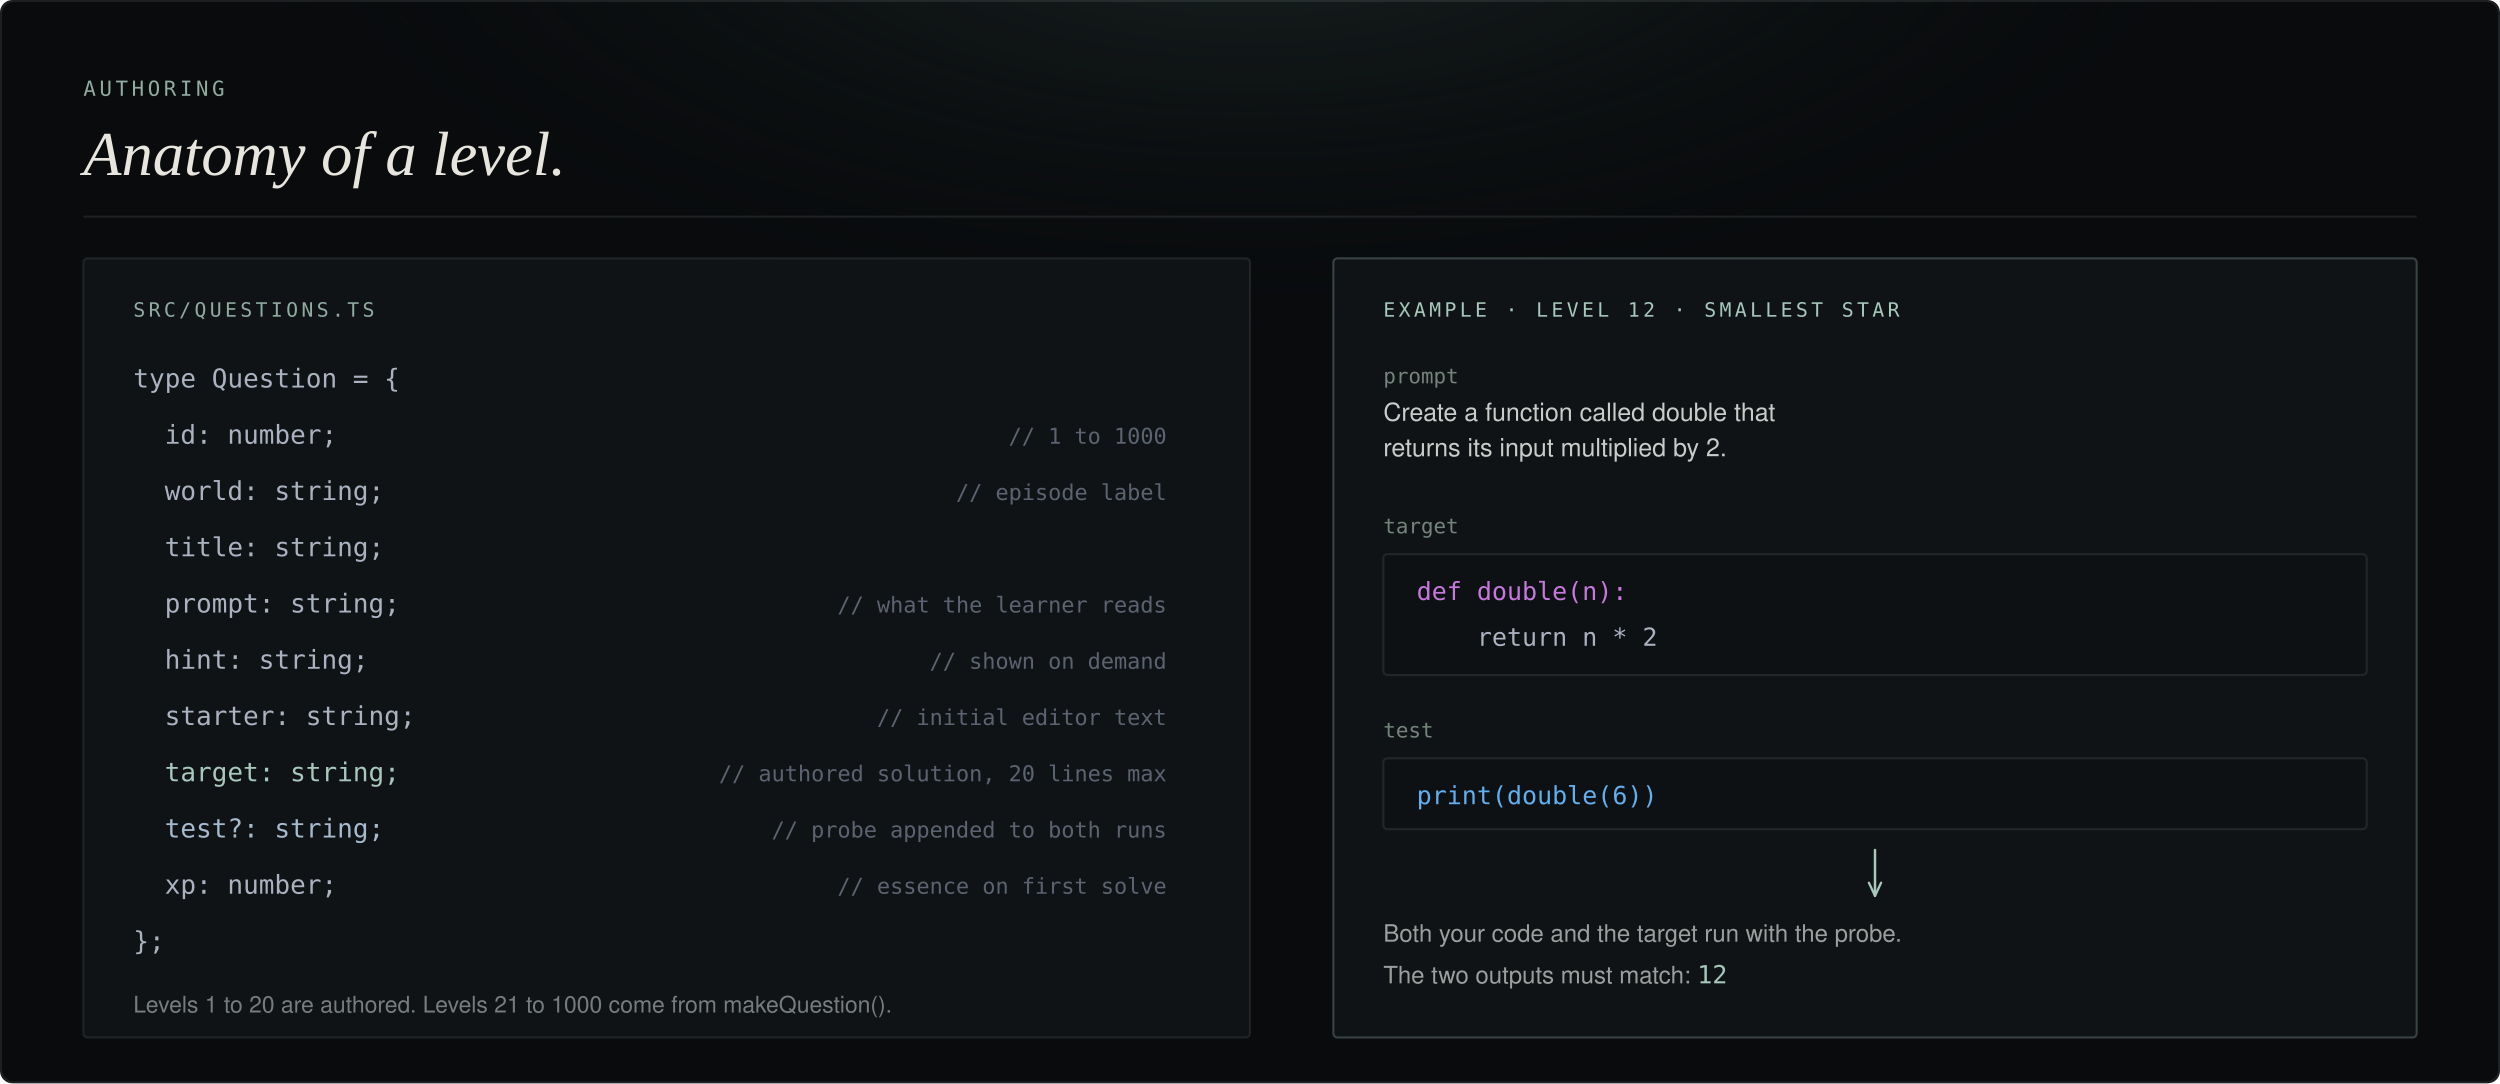
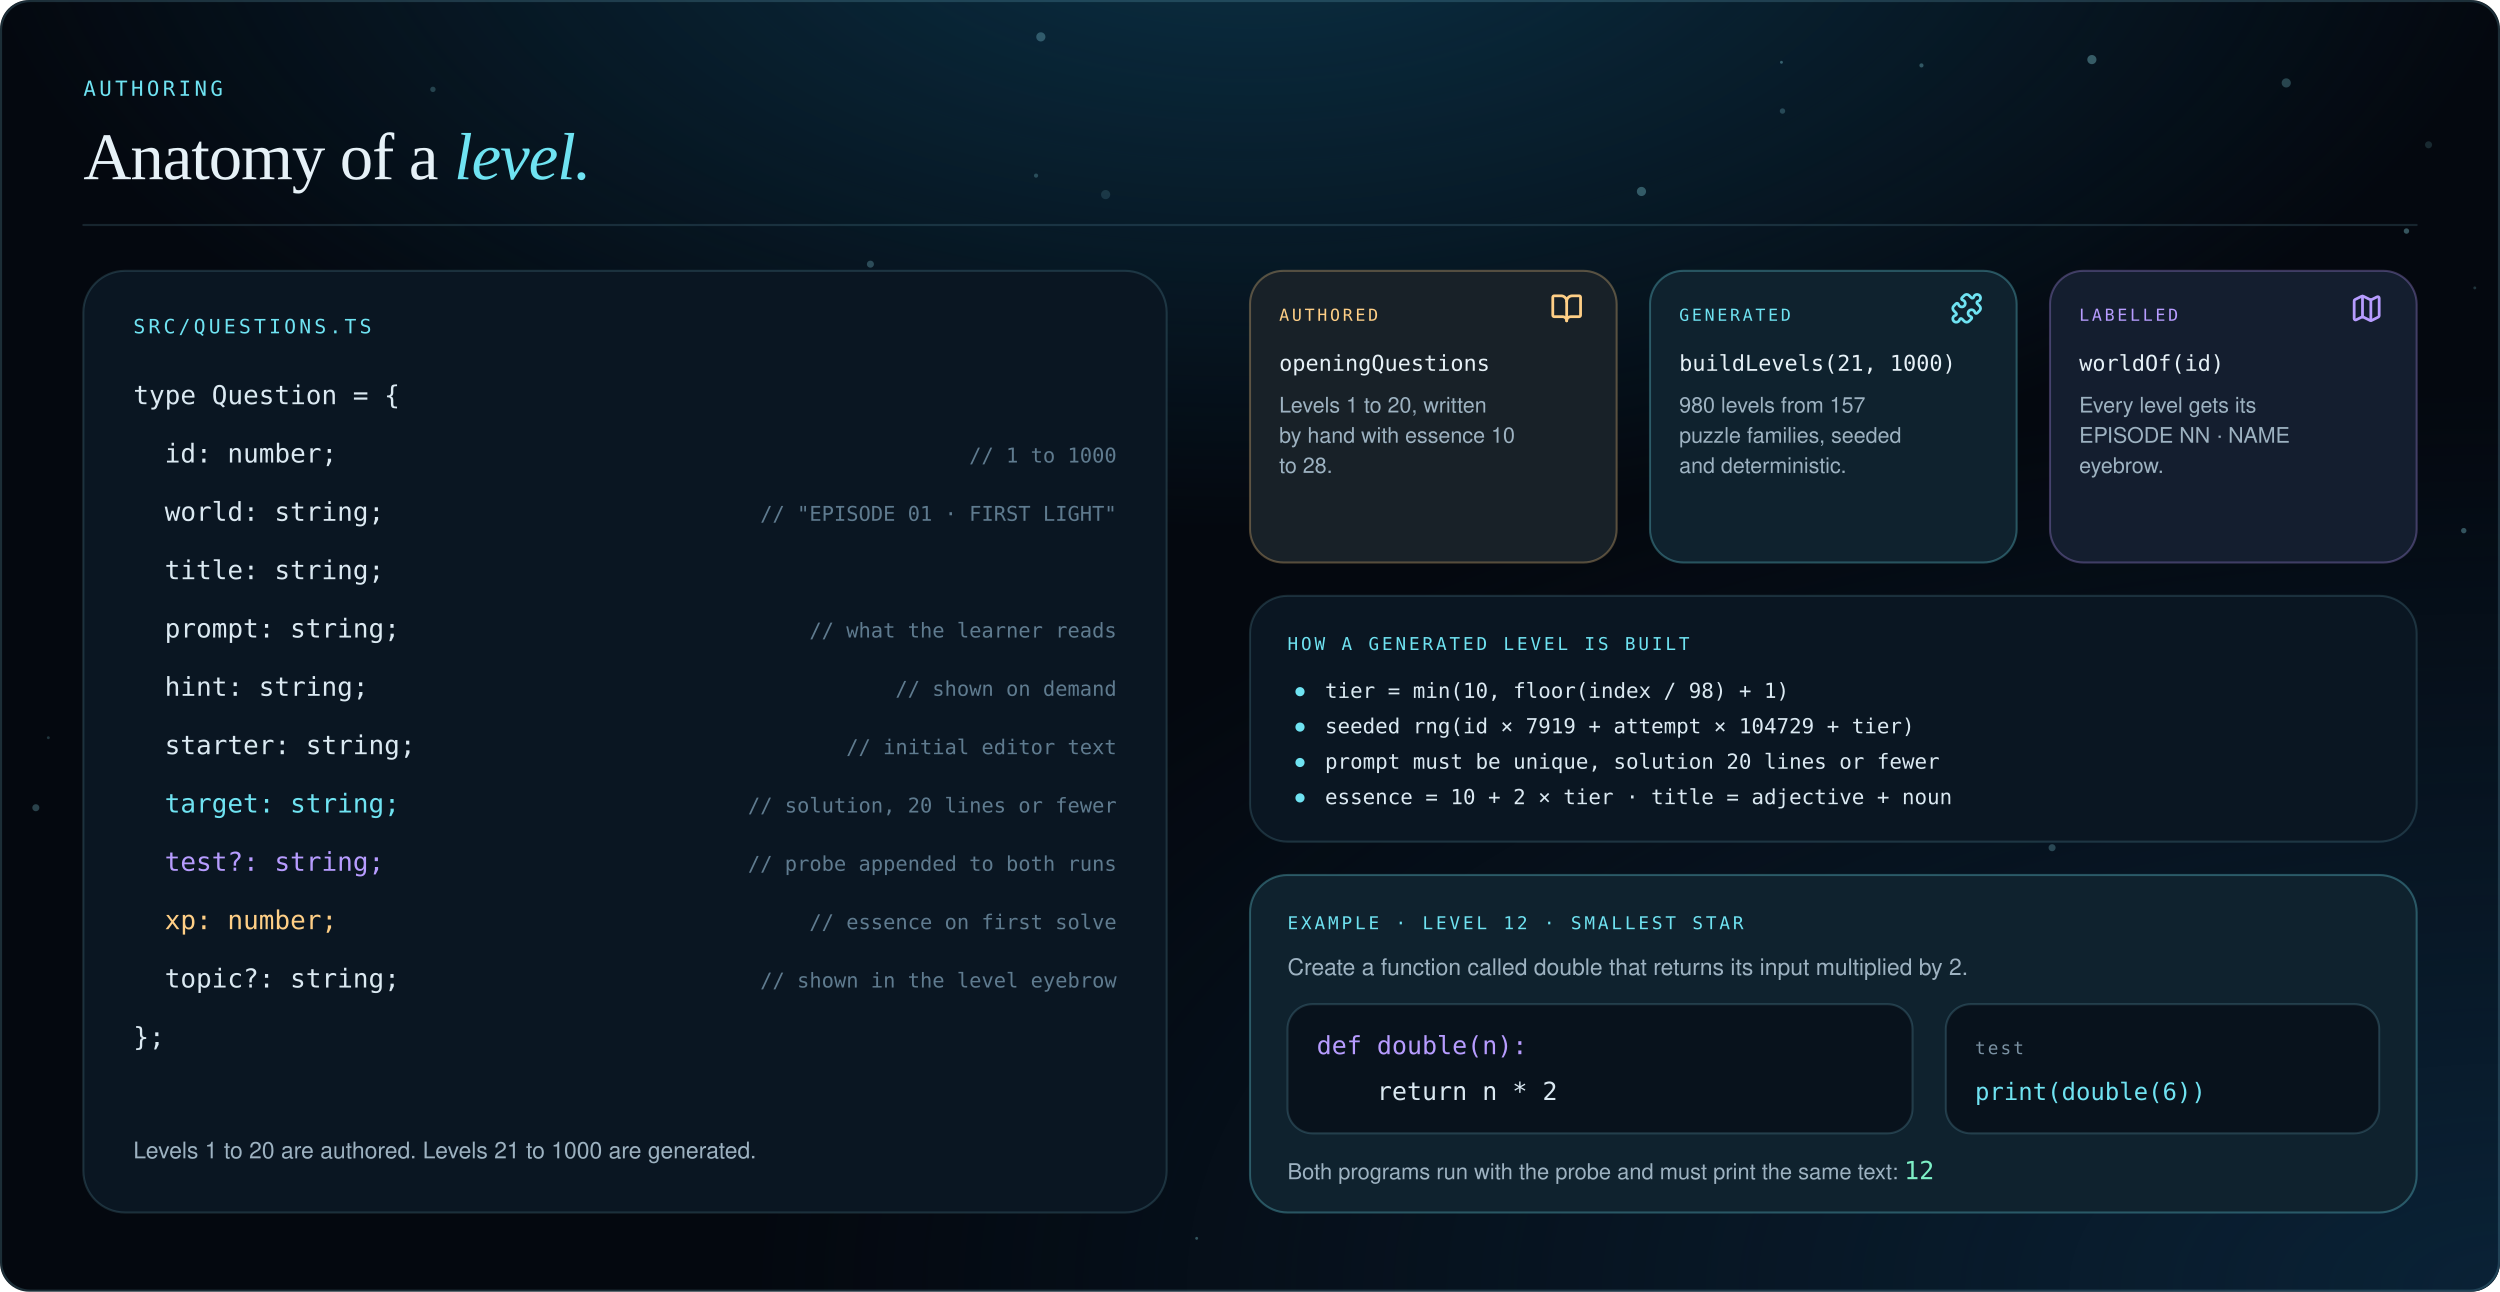
- <svg xmlns="http://www.w3.org/2000/svg" width="1200" height="520" viewBox="0 0 1200 520" role="img" aria-labelledby="t d">
+ <svg xmlns="http://www.w3.org/2000/svg" width="1200" height="620" viewBox="0 0 1200 620" role="img" aria-labelledby="t d">
  <defs>
-     <style>.s{font-family:'Playfair Display',Georgia,'Times New Roman',serif;font-style:italic}.m{font-family:'DM Mono',ui-monospace,'SF Mono',Menlo,Consolas,monospace}.b{font-family:'DM Sans','Segoe UI',Helvetica,Arial,sans-serif}</style>
+     <style>.s{font-family:'Playfair Display',Georgia,'Times New Roman',serif}.si{font-family:'Playfair Display',Georgia,'Times New Roman',serif;font-style:italic}.m{font-family:'DM Mono',ui-monospace,'SF Mono',Menlo,Consolas,monospace}.b{font-family:'DM Sans','Segoe UI',Helvetica,Arial,sans-serif}</style>
    <marker id="ar" viewBox="0 0 10 10" refX="8.5" refY="5" markerWidth="7" markerHeight="7" orient="auto-start-reverse">
-       <path d="M1 1.5L8.5 5L1 8.5" fill="none" stroke="#a8c8bb" stroke-width="1.3" stroke-linecap="round" stroke-linejoin="round" />
+       <path d="M1 1.5L8.5 5L1 8.5" fill="none" stroke="#6fe3f2" stroke-width="1.4" stroke-linecap="round" stroke-linejoin="round" />
    </marker>
-     <radialGradient id="glow" cx="50%" cy="-10%" r="75%">
-       <stop offset="0" stop-color="#1b2524" />
-       <stop offset="0.55" stop-color="#090b0d" stop-opacity="0" />
+     <radialGradient id="bgtop" cx="50%" cy="-10%" r="85%">
+       <stop offset="0" stop-color="#0b3146" />
+       <stop offset="0.6" stop-color="#0b3146" stop-opacity="0" />
    </radialGradient>
+     <radialGradient id="bgcorner" cx="100%" cy="100%" r="70%">
+       <stop offset="0" stop-color="#0a2236" />
+       <stop offset="1" stop-color="#0a2236" stop-opacity="0" />
+     </radialGradient>
+     <radialGradient id="halo">
+       <stop offset="0" stop-color="#3fd6f0" stop-opacity=".55" />
+       <stop offset=".5" stop-color="#1b8fb0" stop-opacity=".16" />
+       <stop offset="1" stop-color="#1b8fb0" stop-opacity="0" />
+     </radialGradient>
+     <radialGradient id="cellg" cx="38%" cy="34%" r="75%">
+       <stop offset="0" stop-color="#eafdff" />
+       <stop offset=".38" stop-color="#7defff" />
+       <stop offset="1" stop-color="#1a8fb4" />
+     </radialGradient>
+     <linearGradient id="btn" x1="0" y1="0" x2="0" y2="1">
+       <stop offset="0" stop-color="#9af4ff" />
+       <stop offset="1" stop-color="#6fe3f2" />
+     </linearGradient>
+     <linearGradient id="dock" x1="0" y1="0" x2="1" y2="0.4">
+       <stop offset="0" stop-color="#0f4157" />
+       <stop offset="1" stop-color="#0b2a3c" />
+     </linearGradient>
+     <linearGradient id="meter" x1="0" y1="0" x2="1" y2="0">
+       <stop offset="0" stop-color="#2aa6c4" />
+       <stop offset=".6" stop-color="#6fe3f2" />
+       <stop offset="1" stop-color="#b9fbff" />
+     </linearGradient>
  </defs>
-   <rect x="0" y="0" width="1200" height="520" rx="6" fill="#090b0d" />
-   <rect x="0" y="0" width="1200" height="520" rx="6" fill="url(#glow)" />
-   <rect x="0.5" y="0.5" width="1199" height="519" rx="6" fill="none" stroke="#dbe1e1" stroke-width="1" stroke-opacity="0.1" />
-   <text x="40" y="46" class="m" font-size="10" fill="#92ab9f" letter-spacing="1.7" xml:space="preserve">AUTHORING</text>
-   <text x="40" y="84" class="s" font-size="30" fill="#e8e5df" xml:space="preserve">Anatomy of a level.</text>
-   <line x1="40" y1="104" x2="1160" y2="104" stroke="#dbe1e1" stroke-opacity="0.1" stroke-width="1" />
-   <rect x="40" y="124" width="560" height="374" rx="2" fill="#101316" stroke="#dbe1e1" stroke-width="1" stroke-opacity="0.1" />
-   <text x="64" y="152" class="m" font-size="9.5" fill="#92ab9f" letter-spacing="1.615" xml:space="preserve">SRC/QUESTIONS.TS</text>
-   <text x="64" y="186" class="m" font-size="12.5" fill="#abb2bf" xml:space="preserve">type Question = {</text>
-   <text x="64" y="213" class="m" font-size="12.5" fill="#abb2bf" xml:space="preserve">  id: number;</text>
-   <text x="560" y="213" class="m" font-size="10.5" fill="#5c6370" text-anchor="end" xml:space="preserve">// 1 to 1000</text>
-   <text x="64" y="240" class="m" font-size="12.5" fill="#abb2bf" xml:space="preserve">  world: string;</text>
-   <text x="560" y="240" class="m" font-size="10.5" fill="#5c6370" text-anchor="end" xml:space="preserve">// episode label</text>
-   <text x="64" y="267" class="m" font-size="12.5" fill="#abb2bf" xml:space="preserve">  title: string;</text>
-   <text x="64" y="294" class="m" font-size="12.5" fill="#abb2bf" xml:space="preserve">  prompt: string;</text>
-   <text x="560" y="294" class="m" font-size="10.5" fill="#5c6370" text-anchor="end" xml:space="preserve">// what the learner reads</text>
-   <text x="64" y="321" class="m" font-size="12.5" fill="#abb2bf" xml:space="preserve">  hint: string;</text>
-   <text x="560" y="321" class="m" font-size="10.5" fill="#5c6370" text-anchor="end" xml:space="preserve">// shown on demand</text>
-   <text x="64" y="348" class="m" font-size="12.5" fill="#abb2bf" xml:space="preserve">  starter: string;</text>
-   <text x="560" y="348" class="m" font-size="10.5" fill="#5c6370" text-anchor="end" xml:space="preserve">// initial editor text</text>
-   <text x="64" y="375" class="m" font-size="12.5" fill="#a8c8bb" xml:space="preserve">  target: string;</text>
-   <text x="560" y="375" class="m" font-size="10.5" fill="#5c6370" text-anchor="end" xml:space="preserve">// authored solution, 20 lines max</text>
-   <text x="64" y="402" class="m" font-size="12.5" fill="#a7b9cd" xml:space="preserve">  test?: string;</text>
-   <text x="560" y="402" class="m" font-size="10.5" fill="#5c6370" text-anchor="end" xml:space="preserve">// probe appended to both runs</text>
-   <text x="64" y="429" class="m" font-size="12.5" fill="#abb2bf" xml:space="preserve">  xp: number;</text>
-   <text x="560" y="429" class="m" font-size="10.5" fill="#5c6370" text-anchor="end" xml:space="preserve">// essence on first solve</text>
-   <text x="64" y="456" class="m" font-size="12.5" fill="#abb2bf" xml:space="preserve">};</text>
-   <text x="64" y="486" class="b" font-size="11" fill="#777c7e" xml:space="preserve">Levels 1 to 20 are authored. Levels 21 to 1000 come from makeQuestion().</text>
-   <rect x="640" y="124" width="520" height="374" rx="2" fill="#101316" stroke="#a8c8bb" stroke-width="1" stroke-opacity="0.28" />
-   <text x="664" y="152" class="m" font-size="9.5" fill="#a8c8bb" letter-spacing="1.615" xml:space="preserve">EXAMPLE · LEVEL 12 · SMALLEST STAR</text>
-   <text x="664" y="184" class="m" font-size="10" fill="#75847b" xml:space="preserve">prompt</text>
-   <text x="664" y="202" class="b" font-size="12" fill="#c9cdc9" xml:space="preserve">Create a function called double that</text>
-   <text x="664" y="219" class="b" font-size="12" fill="#c9cdc9" xml:space="preserve">returns its input multiplied by 2.</text>
-   <text x="664" y="256" class="m" font-size="10" fill="#75847b" xml:space="preserve">target</text>
-   <rect x="664" y="266" width="472" height="58" rx="2" fill="#0e1114" stroke="#dbe1e1" stroke-width="1" stroke-opacity="0.1" />
-   <text x="680" y="288" class="m" font-size="12" fill="#c678dd" xml:space="preserve">def double(n):</text>
-   <text x="680" y="310" class="m" font-size="12" fill="#abb2bf" xml:space="preserve">    return n * 2</text>
-   <text x="664" y="354" class="m" font-size="10" fill="#75847b" xml:space="preserve">test</text>
-   <rect x="664" y="364" width="472" height="34" rx="2" fill="#0e1114" stroke="#dbe1e1" stroke-width="1" stroke-opacity="0.1" />
-   <text x="680" y="386" class="m" font-size="12" fill="#61afef" xml:space="preserve">print(double(6))</text>
-   <path d="M900 408 L900 430" fill="none" stroke="#a8c8bb" stroke-width="1.2" stroke-opacity="1" stroke-linecap="round" stroke-linejoin="round" marker-end="url(#ar)" />
-   <text x="664" y="452" class="b" font-size="11.5" fill="#9b9f9d" xml:space="preserve">Both your code and the target run with the probe.</text>
-   <text x="664" y="472" class="b" font-size="11.5" fill="#9b9f9d">The two outputs must match: <tspan class="m" fill="#a8c8bb" font-size="12">12</tspan>
+   <rect x="0" y="0" width="1200" height="620" rx="14" fill="#04080f" />
+   <rect x="0" y="0" width="1200" height="620" rx="14" fill="url(#bgtop)" />
+   <rect x="0" y="0" width="1200" height="620" rx="14" fill="url(#bgcorner)" />
+   <circle cx="1187.9" cy="138.2" r="0.7" fill="#9cf3ff" fill-opacity="0.19" />
+   <circle cx="911.9" cy="298.4" r="2.2" fill="#9cf3ff" fill-opacity="0.34" />
+   <circle cx="922.3" cy="31.4" r="1" fill="#9cf3ff" fill-opacity="0.29" />
+   <circle cx="231.6" cy="167.1" r="1.7" fill="#9cf3ff" fill-opacity="0.25" />
+   <circle cx="411.7" cy="403.8" r="0.7" fill="#9cf3ff" fill-opacity="0.24" />
+   <circle cx="381.8" cy="159.5" r="1" fill="#9cf3ff" fill-opacity="0.29" />
+   <circle cx="1114.5" cy="422.5" r="1.3" fill="#9cf3ff" fill-opacity="0.22" />
+   <circle cx="1071.0" cy="318.6" r="1.7" fill="#9cf3ff" fill-opacity="0.21" />
+   <circle cx="99.0" cy="432.5" r="1" fill="#9cf3ff" fill-opacity="0.14" />
+   <circle cx="203.8" cy="486.7" r="1" fill="#9cf3ff" fill-opacity="0.15" />
+   <circle cx="1004.1" cy="28.6" r="2.2" fill="#9cf3ff" fill-opacity="0.32" />
+   <circle cx="855.1" cy="29.9" r="0.7" fill="#9cf3ff" fill-opacity="0.32" />
+   <circle cx="536.7" cy="192.4" r="1.7" fill="#9cf3ff" fill-opacity="0.24" />
+   <circle cx="17.2" cy="387.7" r="1.7" fill="#9cf3ff" fill-opacity="0.25" />
+   <circle cx="777.8" cy="503.7" r="0.7" fill="#9cf3ff" fill-opacity="0.16" />
+   <circle cx="1155.1" cy="110.9" r="1.3" fill="#9cf3ff" fill-opacity="0.33" />
+   <circle cx="530.7" cy="93.4" r="2.2" fill="#9cf3ff" fill-opacity="0.13" />
+   <circle cx="492.5" cy="189.8" r="0.7" fill="#9cf3ff" fill-opacity="0.22" />
+   <circle cx="891.2" cy="349.6" r="1" fill="#9cf3ff" fill-opacity="0.22" />
+   <circle cx="1182.6" cy="254.7" r="1.3" fill="#9cf3ff" fill-opacity="0.31" />
+   <circle cx="1165.7" cy="69.5" r="1.7" fill="#9cf3ff" fill-opacity="0.14" />
+   <circle cx="912.8" cy="351.2" r="1.7" fill="#9cf3ff" fill-opacity="0.14" />
+   <circle cx="643.2" cy="203.4" r="2.2" fill="#9cf3ff" fill-opacity="0.2" />
+   <circle cx="1097.4" cy="39.8" r="2.2" fill="#9cf3ff" fill-opacity="0.24" />
+   <circle cx="23.2" cy="354.1" r="0.7" fill="#9cf3ff" fill-opacity="0.19" />
+   <circle cx="924.4" cy="324.4" r="2.2" fill="#9cf3ff" fill-opacity="0.17" />
+   <circle cx="647.7" cy="390.0" r="0.7" fill="#9cf3ff" fill-opacity="0.29" />
+   <circle cx="874.4" cy="169.0" r="0.7" fill="#9cf3ff" fill-opacity="0.34" />
+   <circle cx="991.0" cy="214.1" r="1.7" fill="#9cf3ff" fill-opacity="0.21" />
+   <circle cx="741.8" cy="296.9" r="0.7" fill="#9cf3ff" fill-opacity="0.23" />
+   <circle cx="574.4" cy="594.4" r="0.7" fill="#9cf3ff" fill-opacity="0.3" />
+   <circle cx="1125.0" cy="550.5" r="1.3" fill="#9cf3ff" fill-opacity="0.18" />
+   <circle cx="855.6" cy="53.3" r="1.3" fill="#9cf3ff" fill-opacity="0.22" />
+   <circle cx="787.9" cy="91.9" r="2.2" fill="#9cf3ff" fill-opacity="0.3" />
+   <circle cx="207.8" cy="42.9" r="1.3" fill="#9cf3ff" fill-opacity="0.21" />
+   <circle cx="878.5" cy="258.7" r="0.7" fill="#9cf3ff" fill-opacity="0.35" />
+   <circle cx="226.8" cy="381.0" r="0.7" fill="#9cf3ff" fill-opacity="0.29" />
+   <circle cx="750.8" cy="195.9" r="1.3" fill="#9cf3ff" fill-opacity="0.27" />
+   <circle cx="497.3" cy="84.3" r="1" fill="#9cf3ff" fill-opacity="0.23" />
+   <circle cx="259.0" cy="286.2" r="1.7" fill="#9cf3ff" fill-opacity="0.29" />
+   <circle cx="877.5" cy="507.1" r="0.7" fill="#9cf3ff" fill-opacity="0.17" />
+   <circle cx="417.8" cy="126.8" r="1.7" fill="#9cf3ff" fill-opacity="0.25" />
+   <circle cx="817.0" cy="349.4" r="2.2" fill="#9cf3ff" fill-opacity="0.35" />
+   <circle cx="956.4" cy="487.1" r="1.7" fill="#9cf3ff" fill-opacity="0.26" />
+   <circle cx="617.6" cy="160.8" r="2.2" fill="#9cf3ff" fill-opacity="0.16" />
+   <circle cx="985.0" cy="406.9" r="1.7" fill="#9cf3ff" fill-opacity="0.24" />
+   <circle cx="458.0" cy="464.2" r="1.3" fill="#9cf3ff" fill-opacity="0.29" />
+   <circle cx="531.8" cy="399.9" r="0.7" fill="#9cf3ff" fill-opacity="0.21" />
+   <circle cx="1063.4" cy="445.2" r="2.2" fill="#9cf3ff" fill-opacity="0.32" />
+   <circle cx="44.7" cy="280.0" r="1" fill="#9cf3ff" fill-opacity="0.32" />
+   <circle cx="499.6" cy="17.7" r="2.2" fill="#9cf3ff" fill-opacity="0.27" />
+   <circle cx="725.0" cy="168.1" r="0.7" fill="#9cf3ff" fill-opacity="0.26" />
+   <circle cx="984.5" cy="557.7" r="2.2" fill="#9cf3ff" fill-opacity="0.33" />
+   <rect x="0.5" y="0.5" width="1199" height="619" rx="14" fill="none" stroke="#8fdcf0" stroke-width="1" stroke-opacity="0.18" />
+   <text x="40" y="46" class="m" font-size="10" fill="#6fe3f2" letter-spacing="1.6" font-weight="500" xml:space="preserve">AUTHORING</text>
+   <text x="40" y="86" class="s" font-size="32" fill="#e6f1f7" letter-spacing="-0.5">Anatomy of a <tspan class="si" fill="#6fe3f2">level.</tspan>
+   </text>
+   <line x1="40" y1="108" x2="1160" y2="108" stroke="#8fdcf0" stroke-opacity="0.14" stroke-width="1" stroke-linecap="round" />
+   <rect x="40" y="130" width="520" height="452" rx="20" fill="#0a1622" stroke="#8fdcf0" stroke-width="1" stroke-opacity="0.16" />
+   <text x="64" y="160" class="m" font-size="9.5" fill="#6fe3f2" letter-spacing="1.52" font-weight="500" xml:space="preserve">SRC/QUESTIONS.TS</text>
+   <text x="64" y="194" class="m" font-size="12.5" fill="#dbe9f2" xml:space="preserve">type Question = {</text>
+   <text x="64" y="222" class="m" font-size="12.5" fill="#dbe9f2" xml:space="preserve">  id: number;</text>
+   <text x="536" y="222" class="m" font-size="9.8" fill="#5f7b8f" text-anchor="end" xml:space="preserve">// 1 to 1000</text>
+   <text x="64" y="250" class="m" font-size="12.5" fill="#dbe9f2" xml:space="preserve">  world: string;</text>
+   <text x="536" y="250" class="m" font-size="9.8" fill="#5f7b8f" text-anchor="end" xml:space="preserve">// "EPISODE 01 · FIRST LIGHT"</text>
+   <text x="64" y="278" class="m" font-size="12.5" fill="#dbe9f2" xml:space="preserve">  title: string;</text>
+   <text x="64" y="306" class="m" font-size="12.5" fill="#dbe9f2" xml:space="preserve">  prompt: string;</text>
+   <text x="536" y="306" class="m" font-size="9.8" fill="#5f7b8f" text-anchor="end" xml:space="preserve">// what the learner reads</text>
+   <text x="64" y="334" class="m" font-size="12.5" fill="#dbe9f2" xml:space="preserve">  hint: string;</text>
+   <text x="536" y="334" class="m" font-size="9.8" fill="#5f7b8f" text-anchor="end" xml:space="preserve">// shown on demand</text>
+   <text x="64" y="362" class="m" font-size="12.5" fill="#dbe9f2" xml:space="preserve">  starter: string;</text>
+   <text x="536" y="362" class="m" font-size="9.8" fill="#5f7b8f" text-anchor="end" xml:space="preserve">// initial editor text</text>
+   <text x="64" y="390" class="m" font-size="12.5" fill="#6fe3f2" xml:space="preserve">  target: string;</text>
+   <text x="536" y="390" class="m" font-size="9.8" fill="#5f7b8f" text-anchor="end" xml:space="preserve">// solution, 20 lines or fewer</text>
+   <text x="64" y="418" class="m" font-size="12.5" fill="#b79cff" xml:space="preserve">  test?: string;</text>
+   <text x="536" y="418" class="m" font-size="9.8" fill="#5f7b8f" text-anchor="end" xml:space="preserve">// probe appended to both runs</text>
+   <text x="64" y="446" class="m" font-size="12.5" fill="#ffcf86" xml:space="preserve">  xp: number;</text>
+   <text x="536" y="446" class="m" font-size="9.8" fill="#5f7b8f" text-anchor="end" xml:space="preserve">// essence on first solve</text>
+   <text x="64" y="474" class="m" font-size="12.5" fill="#dbe9f2" xml:space="preserve">  topic?: string;</text>
+   <text x="536" y="474" class="m" font-size="9.8" fill="#5f7b8f" text-anchor="end" xml:space="preserve">// shown in the level eyebrow</text>
+   <text x="64" y="502" class="m" font-size="12.5" fill="#dbe9f2" xml:space="preserve">};</text>
+   <text x="64" y="556" class="b" font-size="11" fill="#9db2c1" xml:space="preserve">Levels 1 to 20 are authored. Levels 21 to 1000 are generated.</text>
+   <rect x="600" y="130" width="176" height="140" rx="16" fill="#0a1622" stroke="#ffcf86" stroke-width="1" stroke-opacity="0.3" />
+   <rect x="600" y="130" width="176" height="140" rx="16" fill="#ffcf86" fill-opacity="0.06" />
+   <text x="614" y="154" class="m" font-size="8" fill="#ffcf86" letter-spacing="1.28" font-weight="500" xml:space="preserve">AUTHORED</text>
+   <g transform="translate(744 140) scale(0.6667)" fill="none" stroke="#ffcf86" stroke-width="2" stroke-linecap="round" stroke-linejoin="round">
+     <path d="M12 7v14" />
+     <path d="M3 18a1 1 0 0 1-1-1V4a1 1 0 0 1 1-1h5a4 4 0 0 1 4 4 4 4 0 0 1 4-4h5a1 1 0 0 1 1 1v13a1 1 0 0 1-1 1h-6a3 3 0 0 0-3 3 3 3 0 0 0-3-3z" />
+   </g>
+   <text x="614" y="178" class="m" font-size="10.5" fill="#e6f1f7" font-weight="500" xml:space="preserve">openingQuestions</text>
+   <text x="614" y="198.0" class="b" font-size="10.3" fill="#9db2c1" xml:space="preserve">Levels 1 to 20, written</text>
+   <text x="614" y="212.5" class="b" font-size="10.3" fill="#9db2c1" xml:space="preserve">by hand with essence 10</text>
+   <text x="614" y="227.0" class="b" font-size="10.3" fill="#9db2c1" xml:space="preserve">to 28.</text>
+   <rect x="792" y="130" width="176" height="140" rx="16" fill="#0a1622" stroke="#6fe3f2" stroke-width="1" stroke-opacity="0.3" />
+   <rect x="792" y="130" width="176" height="140" rx="16" fill="#6fe3f2" fill-opacity="0.06" />
+   <text x="806" y="154" class="m" font-size="8" fill="#6fe3f2" letter-spacing="1.28" font-weight="500" xml:space="preserve">GENERATED</text>
+   <g transform="translate(936 140) scale(0.6667)" fill="none" stroke="#6fe3f2" stroke-width="2" stroke-linecap="round" stroke-linejoin="round">
+     <path d="M15.39 4.39a1 1 0 0 0 1.68-.474 2.5 2.5 0 1 1 3.014 3.015 1 1 0 0 0-.474 1.68l1.683 1.682a2.414 2.414 0 0 1 0 3.414L19.61 15.39a1 1 0 0 1-1.68-.474 2.5 2.5 0 1 0-3.014 3.015 1 1 0 0 1 .474 1.68l-1.683 1.682a2.414 2.414 0 0 1-3.414 0L8.61 19.61a1 1 0 0 0-1.68.474 2.5 2.5 0 1 1-3.014-3.015 1 1 0 0 0 .474-1.68l-1.683-1.682a2.414 2.414 0 0 1 0-3.414L4.39 8.61a1 1 0 0 1 1.68.474 2.5 2.5 0 1 0 3.014-3.015 1 1 0 0 1-.474-1.68l1.683-1.682a2.414 2.414 0 0 1 3.414 0z" />
+   </g>
+   <text x="806" y="178" class="m" font-size="10.5" fill="#e6f1f7" font-weight="500" xml:space="preserve">buildLevels(21, 1000)</text>
+   <text x="806" y="198.0" class="b" font-size="10.3" fill="#9db2c1" xml:space="preserve">980 levels from 157</text>
+   <text x="806" y="212.5" class="b" font-size="10.3" fill="#9db2c1" xml:space="preserve">puzzle families, seeded</text>
+   <text x="806" y="227.0" class="b" font-size="10.3" fill="#9db2c1" xml:space="preserve">and deterministic.</text>
+   <rect x="984" y="130" width="176" height="140" rx="16" fill="#0a1622" stroke="#b79cff" stroke-width="1" stroke-opacity="0.3" />
+   <rect x="984" y="130" width="176" height="140" rx="16" fill="#b79cff" fill-opacity="0.06" />
+   <text x="998" y="154" class="m" font-size="8" fill="#b79cff" letter-spacing="1.28" font-weight="500" xml:space="preserve">LABELLED</text>
+   <g transform="translate(1128 140) scale(0.6667)" fill="none" stroke="#b79cff" stroke-width="2" stroke-linecap="round" stroke-linejoin="round">
+     <path d="M14.106 5.553a2 2 0 0 0 1.788 0l3.659-1.83A1 1 0 0 1 21 4.619v12.764a1 1 0 0 1-.553.894l-4.553 2.277a2 2 0 0 1-1.788 0l-4.212-2.106a2 2 0 0 0-1.788 0l-3.659 1.83A1 1 0 0 1 3 19.381V6.618a1 1 0 0 1 .553-.894l4.553-2.277a2 2 0 0 1 1.788 0z" />
+     <path d="M15 5.764v15" />
+     <path d="M9 3.236v15" />
+   </g>
+   <text x="998" y="178" class="m" font-size="10.5" fill="#e6f1f7" font-weight="500" xml:space="preserve">worldOf(id)</text>
+   <text x="998" y="198.0" class="b" font-size="10.3" fill="#9db2c1" xml:space="preserve">Every level gets its</text>
+   <text x="998" y="212.5" class="b" font-size="10.3" fill="#9db2c1" xml:space="preserve">EPISODE NN · NAME</text>
+   <text x="998" y="227.0" class="b" font-size="10.3" fill="#9db2c1" xml:space="preserve">eyebrow.</text>
+   <rect x="600" y="286" width="560" height="118" rx="18" fill="#0a1622" stroke="#8fdcf0" stroke-width="1" stroke-opacity="0.16" />
+   <text x="618" y="312" class="m" font-size="8.5" fill="#6fe3f2" letter-spacing="1.36" font-weight="500" xml:space="preserve">HOW A GENERATED LEVEL IS BUILT</text>
+   <circle cx="624" cy="332" r="2.2" fill="#6fe3f2" />
+   <text x="636" y="335" class="m" font-size="10" fill="#dbe9f2" xml:space="preserve">tier = min(10, floor(index / 98) + 1)</text>
+   <circle cx="624" cy="349" r="2.2" fill="#6fe3f2" />
+   <text x="636" y="352" class="m" font-size="10" fill="#dbe9f2" xml:space="preserve">seeded rng(id × 7919 + attempt × 104729 + tier)</text>
+   <circle cx="624" cy="366" r="2.2" fill="#6fe3f2" />
+   <text x="636" y="369" class="m" font-size="10" fill="#dbe9f2" xml:space="preserve">prompt must be unique, solution 20 lines or fewer</text>
+   <circle cx="624" cy="383" r="2.2" fill="#6fe3f2" />
+   <text x="636" y="386" class="m" font-size="10" fill="#dbe9f2" xml:space="preserve">essence = 10 + 2 × tier · title = adjective + noun</text>
+   <rect x="600" y="420" width="560" height="162" rx="18" fill="#0a1622" stroke="#6fe3f2" stroke-width="1" stroke-opacity="0.3" />
+   <rect x="600" y="420" width="560" height="162" rx="18" fill="#6fe3f2" fill-opacity="0.06" />
+   <text x="618" y="446" class="m" font-size="8.5" fill="#6fe3f2" letter-spacing="1.36" font-weight="500" xml:space="preserve">EXAMPLE · LEVEL 12 · SMALLEST STAR</text>
+   <text x="618" y="468" class="b" font-size="11" fill="#9db2c1" xml:space="preserve">Create a function called double that returns its input multiplied by 2.</text>
+   <rect x="618" y="482" width="300" height="62" rx="12" fill="#08121c" stroke="#8fdcf0" stroke-width="1" stroke-opacity="0.18" />
+   <text x="632" y="506" class="m" font-size="12" fill="#b79cff" xml:space="preserve">def double(n):</text>
+   <text x="632" y="528" class="m" font-size="12" fill="#dbe9f2" xml:space="preserve">    return n * 2</text>
+   <rect x="934" y="482" width="208" height="62" rx="12" fill="#08121c" stroke="#8fdcf0" stroke-width="1" stroke-opacity="0.18" />
+   <text x="948" y="506" class="m" font-size="8.5" fill="#7a91a2" letter-spacing="1" xml:space="preserve">test</text>
+   <text x="948" y="528" class="m" font-size="11.5" fill="#6fe3f2" xml:space="preserve">print(double(6))</text>
+   <text x="618" y="566" class="b" font-size="10.5" fill="#9db2c1">Both programs run with the probe and must print the same text: <tspan class="m" fill="#7df0c6" font-size="12" font-weight="500">12</tspan>
  </text>
</svg>
